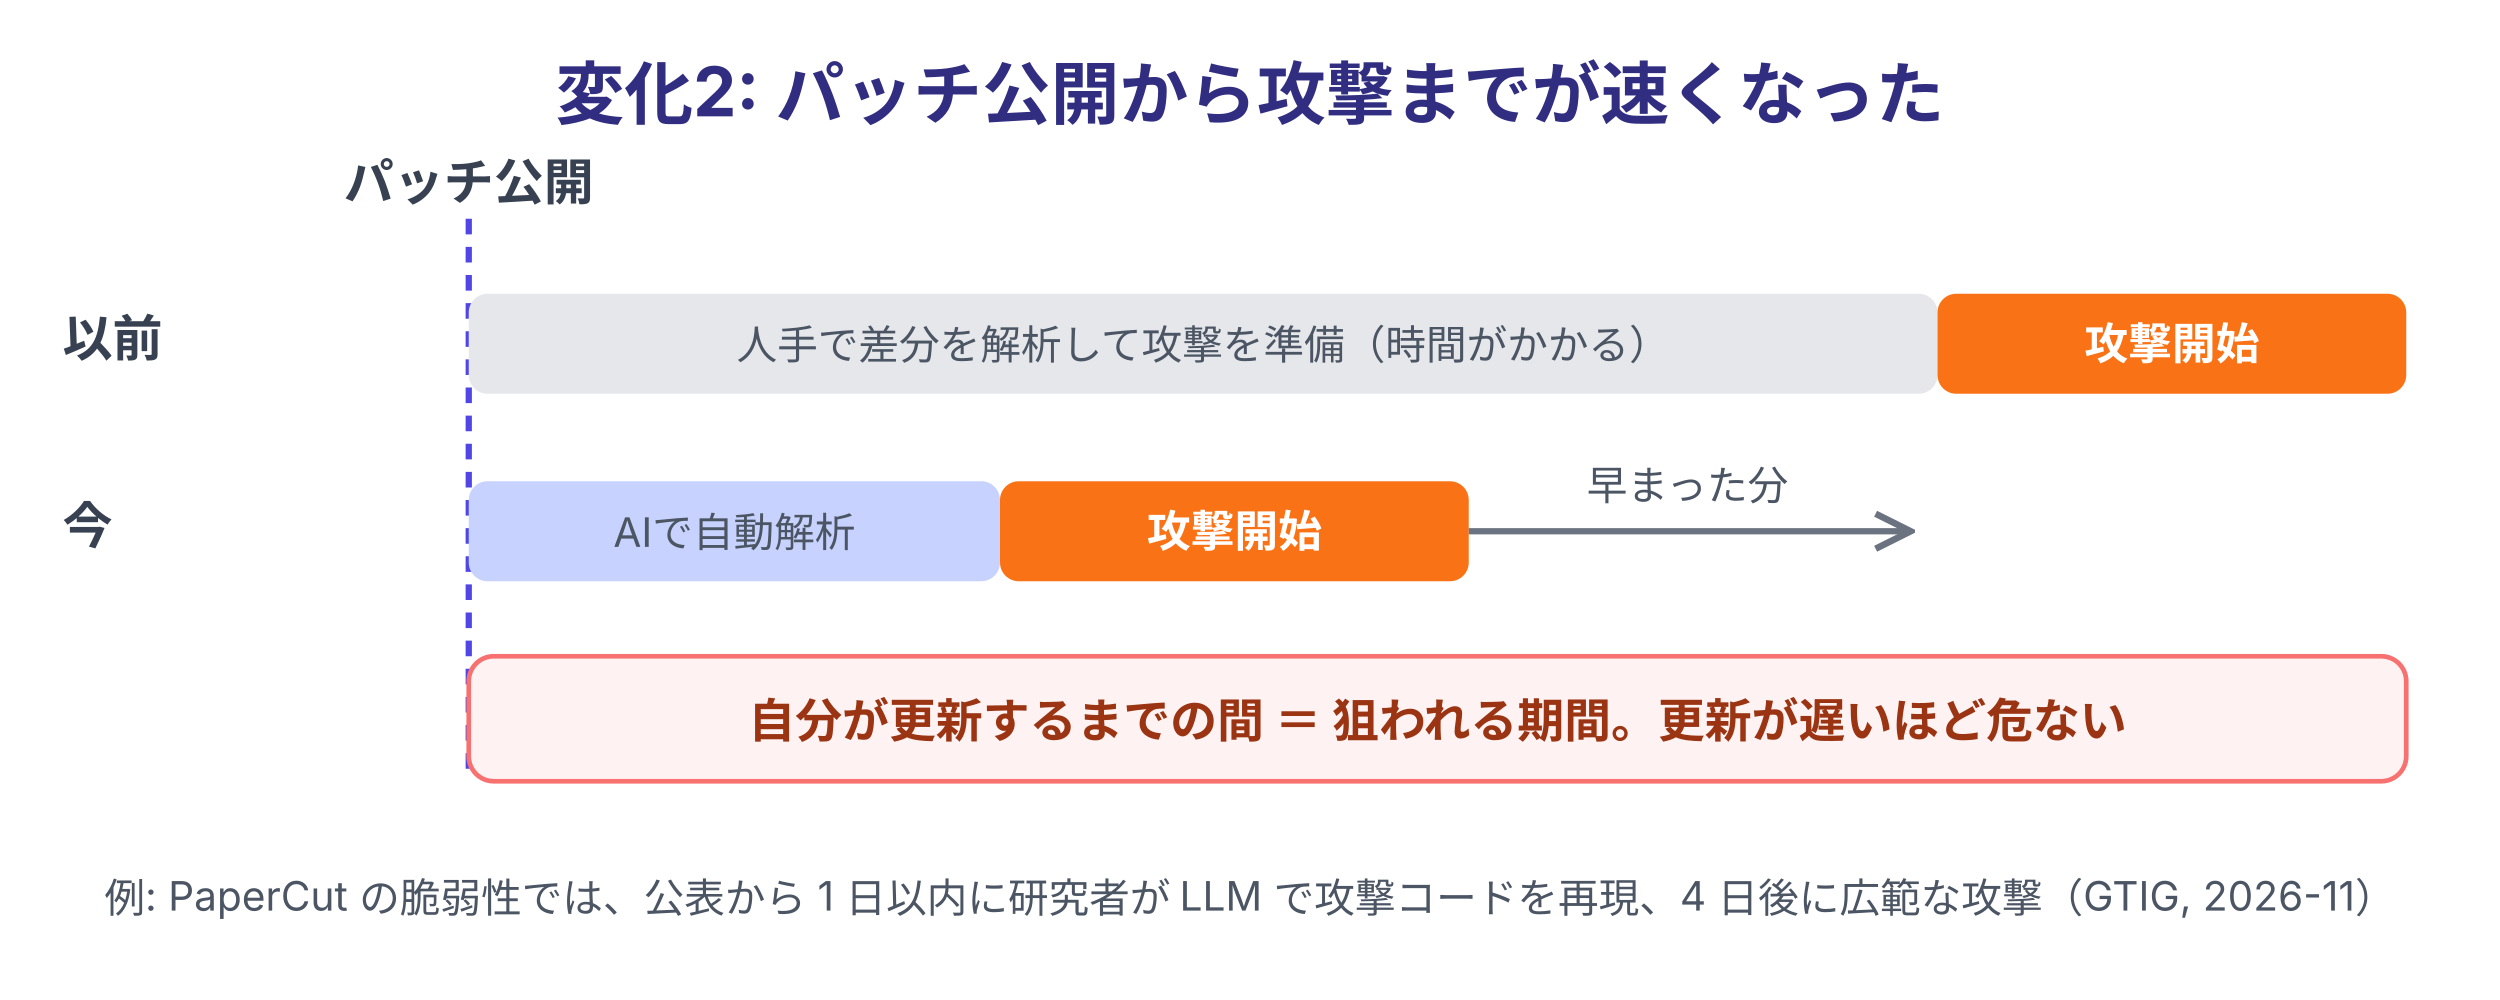
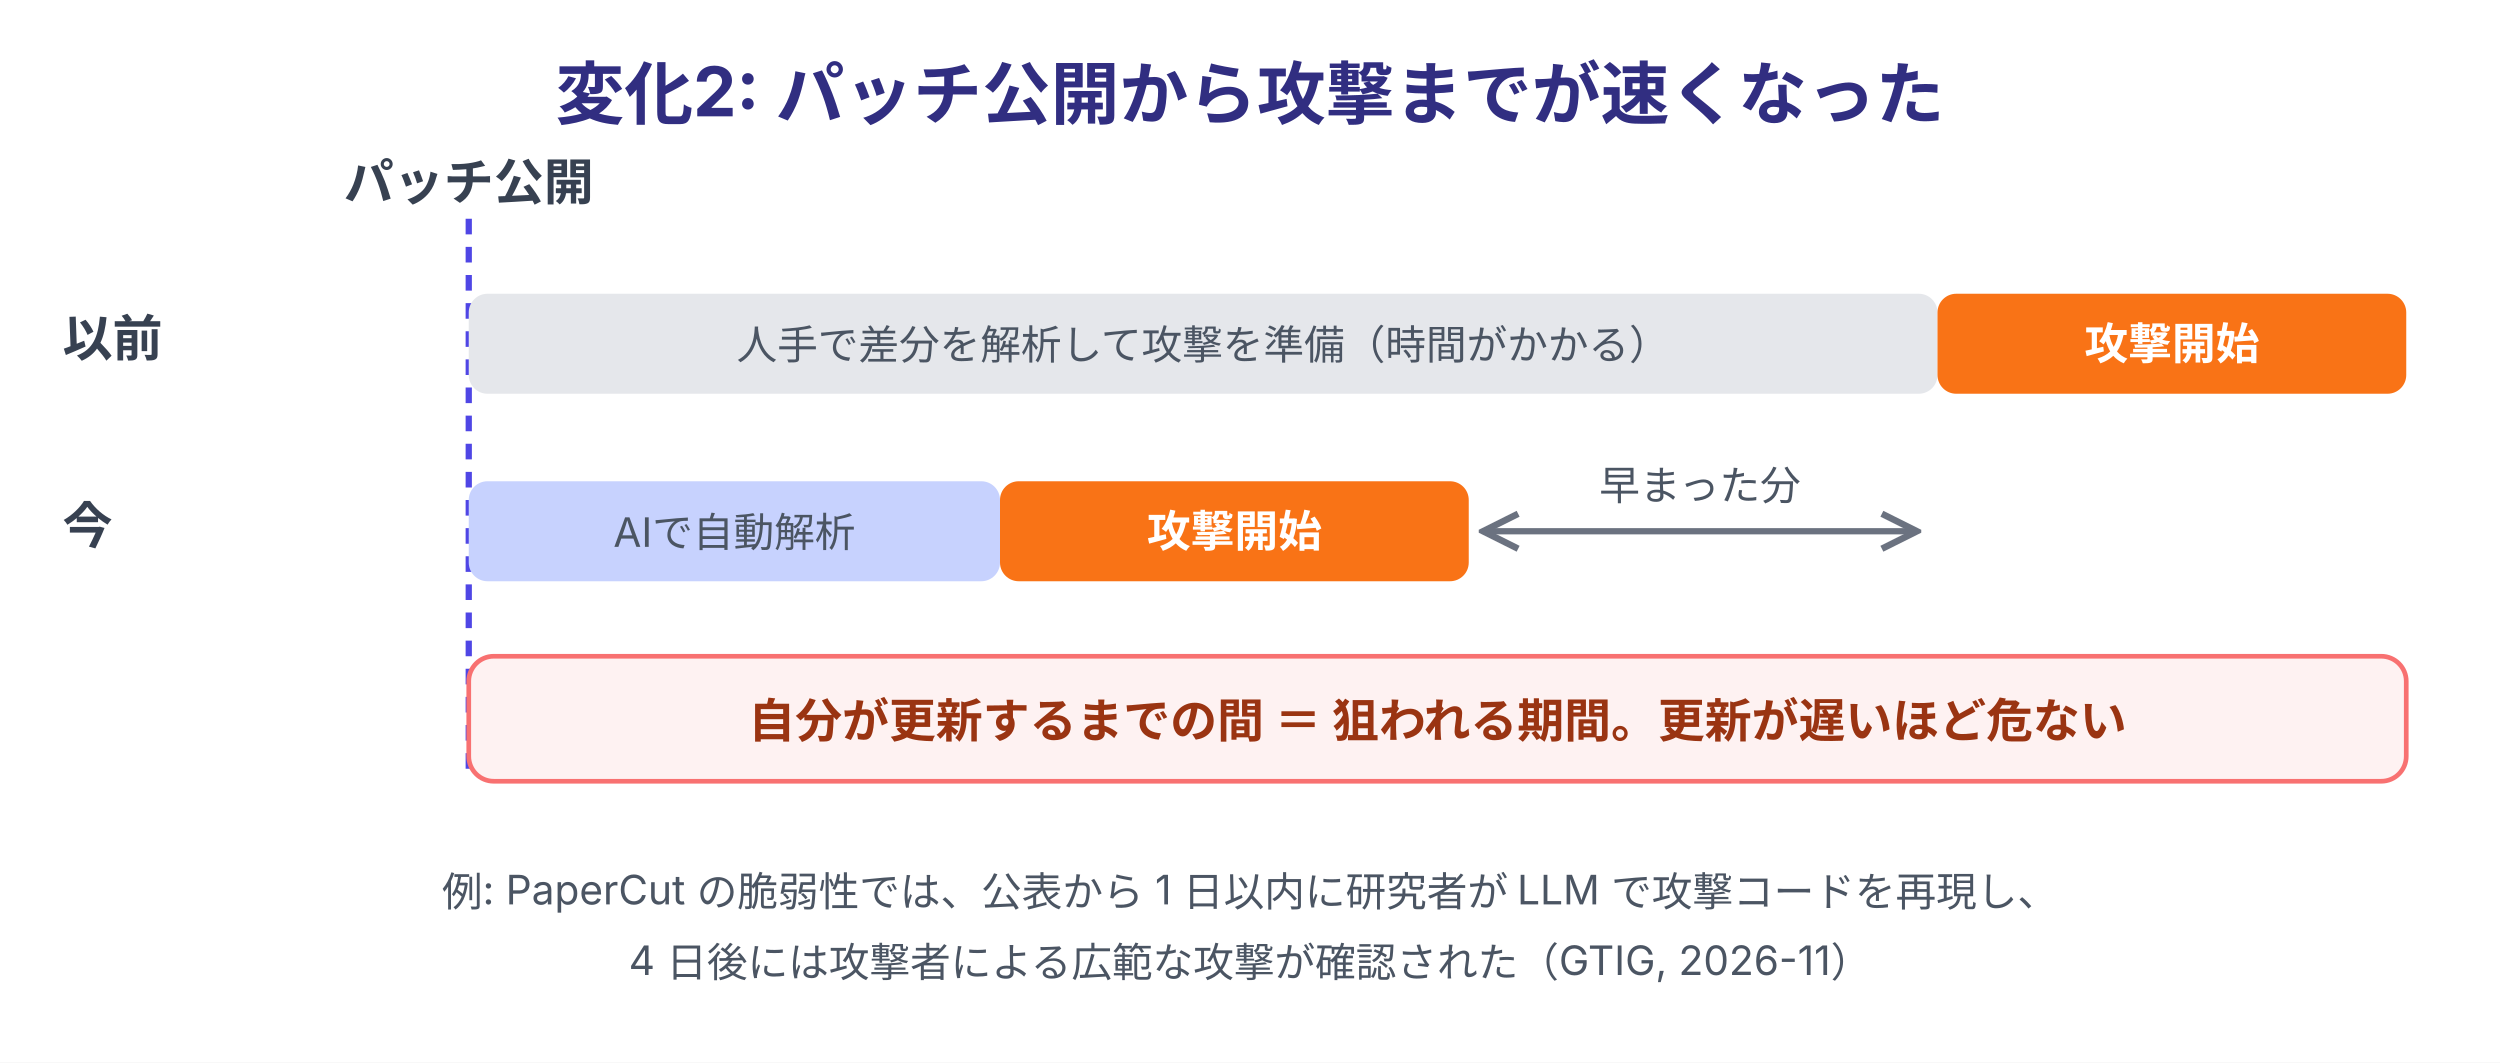
- <svg xmlns="http://www.w3.org/2000/svg" viewBox="0 0 800 320" width="800" height="320" role="img" aria-labelledby="title-c2">
+ <svg xmlns="http://www.w3.org/2000/svg" viewBox="0 0 800 340" width="800" height="340" role="img" aria-labelledby="title-c2">
  <defs>
-     <marker id="c2a" viewBox="0 0 10 10" refX="8" refY="5" markerWidth="7" markerHeight="7" orient="auto">
+     <marker id="c2a" viewBox="0 0 10 10" refX="8" refY="5" markerWidth="7" markerHeight="7" orient="auto-start-reverse">
      <path d="M1,1 L9,5 L1,9" fill="none" stroke="#6b7280" stroke-width="1.5" />
    </marker>
  </defs>
  <style>
    .t { font-family: -apple-system, "Segoe UI", "Hiragino Sans", "Noto Sans JP", sans-serif; }
    .h { font-weight: 700; fill: #312e81; font-size: 22px; }
    .lab { font-weight: 700; fill: #374151; font-size: 16px; }
    .b { font-weight: 700; fill: #1f2937; font-size: 16px; }
    .s { fill: #4b5563; font-size: 13px; }
    .w { font-weight: 700; fill: #ffffff; font-size: 14px; }
    .ok { font-weight: 700; fill: #065f46; font-size: 15px; }
    .ng { font-weight: 700; fill: #9a3412; font-size: 15px; }
  </style>
-   <rect width="800" height="320" fill="#ffffff" />
+   <rect width="800" height="340" fill="#ffffff" />
  <text x="400" y="38" text-anchor="middle" class="t h">変化2: パッチ公開から攻撃までが速くなった</text>
  <line x1="150" y1="70" x2="150" y2="250" stroke="#4f46e5" stroke-width="2" stroke-dasharray="5 4" />
  <text x="150" y="64" text-anchor="middle" class="t lab">パッチ公開</text>
  <text x="20" y="114" class="t lab">以前</text>
  <rect x="150" y="94" width="470" height="32" rx="6" fill="#e5e7eb" />
  <text x="385" y="115" text-anchor="middle" class="t s">人手で差分を解析して攻撃を準備（時間がかかる）</text>
  <rect x="620" y="94" width="150" height="32" rx="6" fill="#f97316" />
  <text x="695" y="115" text-anchor="middle" class="t w">攻撃開始</text>
  <text x="20" y="174" class="t lab">今</text>
  <rect x="150" y="154" width="170" height="32" rx="6" fill="#c7d2fe" />
  <text x="235" y="175" text-anchor="middle" class="t s">AIで自動解析</text>
  <rect x="320" y="154" width="150" height="32" rx="6" fill="#f97316" />
  <text x="395" y="175" text-anchor="middle" class="t w">攻撃開始</text>
-   <line x1="470" y1="170" x2="610" y2="170" stroke="#6b7280" stroke-width="2" marker-end="url(#c2a)" />
-   <text x="540" y="160" text-anchor="middle" class="t s">早まった分</text>
+   <line x1="476" y1="170" x2="612" y2="170" stroke="#6b7280" stroke-width="2" marker-start="url(#c2a)" marker-end="url(#c2a)" />
+   <text x="544" y="160" text-anchor="middle" class="t s">早まった分</text>
  <rect x="150" y="210" width="620" height="40" rx="8" fill="#fef2f2" stroke="#f87171" stroke-width="1.5" />
  <text x="460" y="236" text-anchor="middle" class="ng t">自分が更新するまでの間 ＝ 狙われる期間。更新が遅いほど危ない</text>
-   <text x="400" y="292" text-anchor="middle" class="t s">例: PaperCut の脆弱性では、公表から 1 日以内に研究者が LLM で攻撃コードを再現、4 日後に広範な攻撃（GTIG, 2026-11）</text>
+   <text x="400" y="290" text-anchor="middle" class="t s">例: PaperCut の脆弱性では、公表から 1 日以内に研究者が LLM で攻撃コードを再現し、</text>
+   <text x="400" y="312" text-anchor="middle" class="t s">4 日後には攻撃者による広範な攻撃が確認された（GTIG, 2026-11）</text>
</svg>
